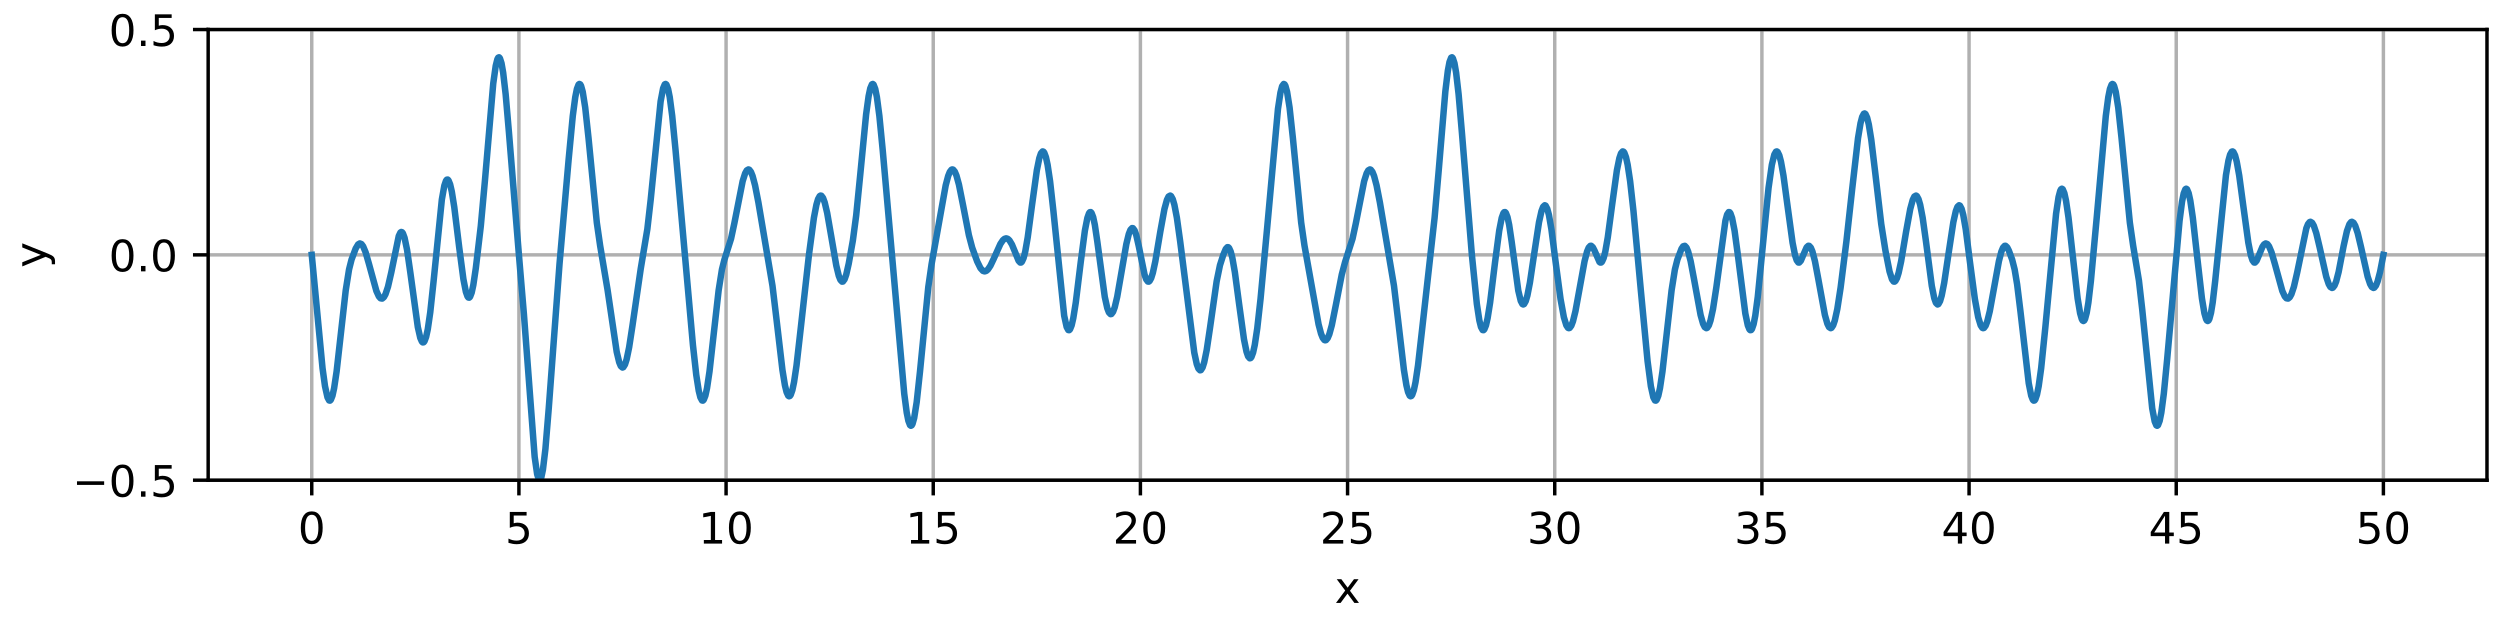
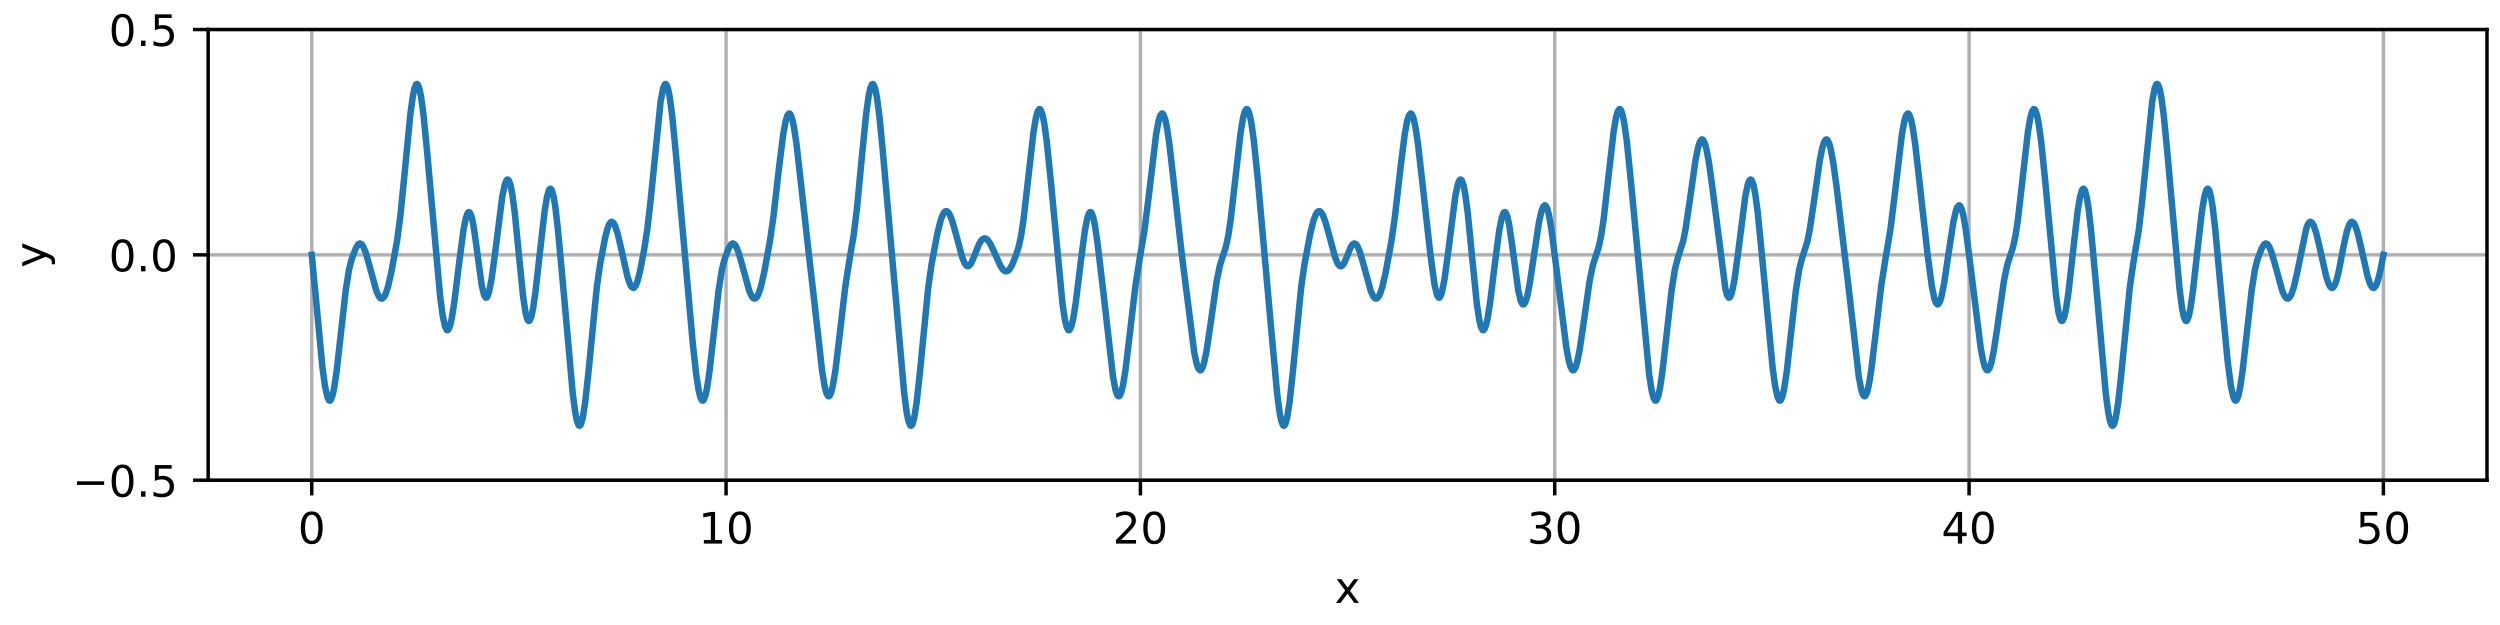
<svg xmlns="http://www.w3.org/2000/svg" xmlns:xlink="http://www.w3.org/1999/xlink" width="576pt" height="144pt" viewBox="0 0 576 144" version="1.1">
  <defs>
    <style type="text/css">*{stroke-linejoin: round; stroke-linecap: butt}</style>
  </defs>
  <g id="figure_1">
    <g id="patch_1">
      <path d="M 0 144  L 576 144  L 576 0  L 0 0  z " style="fill: #ffffff" />
    </g>
    <g id="axes_1">
      <g id="patch_2">
        <path d="M 47.961 110.644  L 573 110.644  L 573 6.799  L 47.961 6.799  z " style="fill: #ffffff" />
      </g>
      <g id="matplotlib.axis_1">
        <g id="xtick_1">
          <g id="line2d_1">
-             <path d="M 71.827 110.644  L 71.827 6.799  " clip-path="url(#pba5254c5be)" style="fill: none; stroke: #b0b0b0; stroke-width: 0.8; stroke-linecap: square" />
+             <path d="M 71.827 110.644  L 71.827 6.799  " clip-path="url(#pa089610189)" style="fill: none; stroke: #b0b0b0; stroke-width: 0.8; stroke-linecap: square" />
          </g>
          <g id="line2d_2">
            <defs>
-               <path id="m7167c551a2" d="M 0 0  L 0 3.5  " style="stroke: #000000; stroke-width: 0.8" />
-             </defs>
-             <g>
-               <use xlink:href="#m7167c551a2" x="71.827" y="110.644" style="stroke: #000000; stroke-width: 0.8" />
+               <path id="m572d4ebe38" d="M 0 0  L 0 3.5  " style="stroke: #000000; stroke-width: 0.8" />
+             </defs>
+             <g>
+               <use xlink:href="#m572d4ebe38" x="71.827" y="110.644" style="stroke: #000000; stroke-width: 0.8" />
            </g>
          </g>
          <g id="text_1">
            <g transform="translate(68.64532 125.2419) scale(0.1 -0.1)">
              <defs>
                <path id="DejaVuSans-30" d="M 2034 4250  Q 1547 4250 1301 3770  Q 1056 3291 1056 2328  Q 1056 1369 1301 889  Q 1547 409 2034 409  Q 2525 409 2770 889  Q 3016 1369 3016 2328  Q 3016 3291 2770 3770  Q 2525 4250 2034 4250  z M 2034 4750  Q 2819 4750 3233 4129  Q 3647 3509 3647 2328  Q 3647 1150 3233 529  Q 2819 -91 2034 -91  Q 1250 -91 836 529  Q 422 1150 422 2328  Q 422 3509 836 4129  Q 1250 4750 2034 4750  z " transform="scale(0.015625)" />
              </defs>
              <use xlink:href="#DejaVuSans-30" />
            </g>
          </g>
        </g>
        <g id="xtick_2">
          <g id="line2d_3">
-             <path d="M 119.557 110.644  L 119.557 6.799  " clip-path="url(#pba5254c5be)" style="fill: none; stroke: #b0b0b0; stroke-width: 0.8; stroke-linecap: square" />
+             <path d="M 167.288 110.644  L 167.288 6.799  " clip-path="url(#pa089610189)" style="fill: none; stroke: #b0b0b0; stroke-width: 0.8; stroke-linecap: square" />
          </g>
          <g id="line2d_4">
            <g>
-               <use xlink:href="#m7167c551a2" x="119.557" y="110.644" style="stroke: #000000; stroke-width: 0.8" />
+               <use xlink:href="#m572d4ebe38" x="167.288" y="110.644" style="stroke: #000000; stroke-width: 0.8" />
            </g>
          </g>
          <g id="text_2">
-             <g transform="translate(116.3761 125.2419) scale(0.1 -0.1)">
-               <defs>
-                 <path id="DejaVuSans-35" d="M 691 4666  L 3169 4666  L 3169 4134  L 1269 4134  L 1269 2991  Q 1406 3038 1543 3061  Q 1681 3084 1819 3084  Q 2600 3084 3056 2656  Q 3513 2228 3513 1497  Q 3513 744 3044 326  Q 2575 -91 1722 -91  Q 1428 -91 1123 -41  Q 819 9 494 109  L 494 744  Q 775 591 1075 516  Q 1375 441 1709 441  Q 2250 441 2565 725  Q 2881 1009 2881 1497  Q 2881 1984 2565 2268  Q 2250 2553 1709 2553  Q 1456 2553 1204 2497  Q 953 2441 691 2322  L 691 4666  z " transform="scale(0.015625)" />
-               </defs>
-               <use xlink:href="#DejaVuSans-35" />
+             <g transform="translate(160.9256 125.2419) scale(0.1 -0.1)">
+               <defs>
+                 <path id="DejaVuSans-31" d="M 794 531  L 1825 531  L 1825 4091  L 703 3866  L 703 4441  L 1819 4666  L 2450 4666  L 2450 531  L 3481 531  L 3481 0  L 794 0  L 794 531  z " transform="scale(0.015625)" />
+               </defs>
+               <use xlink:href="#DejaVuSans-31" />
+               <use xlink:href="#DejaVuSans-30" x="63.623" />
            </g>
          </g>
        </g>
        <g id="xtick_3">
          <g id="line2d_5">
-             <path d="M 167.288 110.644  L 167.288 6.799  " clip-path="url(#pba5254c5be)" style="fill: none; stroke: #b0b0b0; stroke-width: 0.8; stroke-linecap: square" />
+             <path d="M 262.75 110.644  L 262.75 6.799  " clip-path="url(#pa089610189)" style="fill: none; stroke: #b0b0b0; stroke-width: 0.8; stroke-linecap: square" />
          </g>
          <g id="line2d_6">
            <g>
-               <use xlink:href="#m7167c551a2" x="167.288" y="110.644" style="stroke: #000000; stroke-width: 0.8" />
+               <use xlink:href="#m572d4ebe38" x="262.75" y="110.644" style="stroke: #000000; stroke-width: 0.8" />
            </g>
          </g>
          <g id="text_3">
-             <g transform="translate(160.9256 125.2419) scale(0.1 -0.1)">
-               <defs>
-                 <path id="DejaVuSans-31" d="M 794 531  L 1825 531  L 1825 4091  L 703 3866  L 703 4441  L 1819 4666  L 2450 4666  L 2450 531  L 3481 531  L 3481 0  L 794 0  L 794 531  z " transform="scale(0.015625)" />
-               </defs>
-               <use xlink:href="#DejaVuSans-31" />
+             <g transform="translate(256.3872 125.2419) scale(0.1 -0.1)">
+               <defs>
+                 <path id="DejaVuSans-32" d="M 1228 531  L 3431 531  L 3431 0  L 469 0  L 469 531  Q 828 903 1448 1529  Q 2069 2156 2228 2338  Q 2531 2678 2651 2914  Q 2772 3150 2772 3378  Q 2772 3750 2511 3984  Q 2250 4219 1831 4219  Q 1534 4219 1204 4116  Q 875 4013 500 3803  L 500 4441  Q 881 4594 1212 4672  Q 1544 4750 1819 4750  Q 2544 4750 2975 4387  Q 3406 4025 3406 3419  Q 3406 3131 3298 2873  Q 3191 2616 2906 2266  Q 2828 2175 2409 1742  Q 1991 1309 1228 531  z " transform="scale(0.015625)" />
+               </defs>
+               <use xlink:href="#DejaVuSans-32" />
              <use xlink:href="#DejaVuSans-30" x="63.623" />
            </g>
          </g>
        </g>
        <g id="xtick_4">
          <g id="line2d_7">
-             <path d="M 215.019 110.644  L 215.019 6.799  " clip-path="url(#pba5254c5be)" style="fill: none; stroke: #b0b0b0; stroke-width: 0.8; stroke-linecap: square" />
+             <path d="M 358.211 110.644  L 358.211 6.799  " clip-path="url(#pa089610189)" style="fill: none; stroke: #b0b0b0; stroke-width: 0.8; stroke-linecap: square" />
          </g>
          <g id="line2d_8">
            <g>
-               <use xlink:href="#m7167c551a2" x="215.019" y="110.644" style="stroke: #000000; stroke-width: 0.8" />
+               <use xlink:href="#m572d4ebe38" x="358.211" y="110.644" style="stroke: #000000; stroke-width: 0.8" />
            </g>
          </g>
          <g id="text_4">
-             <g transform="translate(208.6564 125.2419) scale(0.1 -0.1)">
-               <use xlink:href="#DejaVuSans-31" />
-               <use xlink:href="#DejaVuSans-35" x="63.623" />
+             <g transform="translate(351.8487 125.2419) scale(0.1 -0.1)">
+               <defs>
+                 <path id="DejaVuSans-33" d="M 2597 2516  Q 3050 2419 3304 2112  Q 3559 1806 3559 1356  Q 3559 666 3084 287  Q 2609 -91 1734 -91  Q 1441 -91 1130 -33  Q 819 25 488 141  L 488 750  Q 750 597 1062 519  Q 1375 441 1716 441  Q 2309 441 2620 675  Q 2931 909 2931 1356  Q 2931 1769 2642 2001  Q 2353 2234 1838 2234  L 1294 2234  L 1294 2753  L 1863 2753  Q 2328 2753 2575 2939  Q 2822 3125 2822 3475  Q 2822 3834 2567 4026  Q 2313 4219 1838 4219  Q 1578 4219 1281 4162  Q 984 4106 628 3988  L 628 4550  Q 988 4650 1302 4700  Q 1616 4750 1894 4750  Q 2613 4750 3031 4423  Q 3450 4097 3450 3541  Q 3450 3153 3228 2886  Q 3006 2619 2597 2516  z " transform="scale(0.015625)" />
+               </defs>
+               <use xlink:href="#DejaVuSans-33" />
+               <use xlink:href="#DejaVuSans-30" x="63.623" />
            </g>
          </g>
        </g>
        <g id="xtick_5">
          <g id="line2d_9">
-             <path d="M 262.75 110.644  L 262.75 6.799  " clip-path="url(#pba5254c5be)" style="fill: none; stroke: #b0b0b0; stroke-width: 0.8; stroke-linecap: square" />
+             <path d="M 453.673 110.644  L 453.673 6.799  " clip-path="url(#pa089610189)" style="fill: none; stroke: #b0b0b0; stroke-width: 0.8; stroke-linecap: square" />
          </g>
          <g id="line2d_10">
            <g>
-               <use xlink:href="#m7167c551a2" x="262.75" y="110.644" style="stroke: #000000; stroke-width: 0.8" />
+               <use xlink:href="#m572d4ebe38" x="453.673" y="110.644" style="stroke: #000000; stroke-width: 0.8" />
            </g>
          </g>
          <g id="text_5">
-             <g transform="translate(256.3872 125.2419) scale(0.1 -0.1)">
-               <defs>
-                 <path id="DejaVuSans-32" d="M 1228 531  L 3431 531  L 3431 0  L 469 0  L 469 531  Q 828 903 1448 1529  Q 2069 2156 2228 2338  Q 2531 2678 2651 2914  Q 2772 3150 2772 3378  Q 2772 3750 2511 3984  Q 2250 4219 1831 4219  Q 1534 4219 1204 4116  Q 875 4013 500 3803  L 500 4441  Q 881 4594 1212 4672  Q 1544 4750 1819 4750  Q 2544 4750 2975 4387  Q 3406 4025 3406 3419  Q 3406 3131 3298 2873  Q 3191 2616 2906 2266  Q 2828 2175 2409 1742  Q 1991 1309 1228 531  z " transform="scale(0.015625)" />
-               </defs>
-               <use xlink:href="#DejaVuSans-32" />
+             <g transform="translate(447.3103 125.2419) scale(0.1 -0.1)">
+               <defs>
+                 <path id="DejaVuSans-34" d="M 2419 4116  L 825 1625  L 2419 1625  L 2419 4116  z M 2253 4666  L 3047 4666  L 3047 1625  L 3713 1625  L 3713 1100  L 3047 1100  L 3047 0  L 2419 0  L 2419 1100  L 313 1100  L 313 1709  L 2253 4666  z " transform="scale(0.015625)" />
+               </defs>
+               <use xlink:href="#DejaVuSans-34" />
              <use xlink:href="#DejaVuSans-30" x="63.623" />
            </g>
          </g>
        </g>
        <g id="xtick_6">
          <g id="line2d_11">
-             <path d="M 310.48 110.644  L 310.48 6.799  " clip-path="url(#pba5254c5be)" style="fill: none; stroke: #b0b0b0; stroke-width: 0.8; stroke-linecap: square" />
+             <path d="M 549.134 110.644  L 549.134 6.799  " clip-path="url(#pa089610189)" style="fill: none; stroke: #b0b0b0; stroke-width: 0.8; stroke-linecap: square" />
          </g>
          <g id="line2d_12">
            <g>
-               <use xlink:href="#m7167c551a2" x="310.48" y="110.644" style="stroke: #000000; stroke-width: 0.8" />
+               <use xlink:href="#m572d4ebe38" x="549.134" y="110.644" style="stroke: #000000; stroke-width: 0.8" />
            </g>
          </g>
          <g id="text_6">
-             <g transform="translate(304.118 125.2419) scale(0.1 -0.1)">
-               <use xlink:href="#DejaVuSans-32" />
-               <use xlink:href="#DejaVuSans-35" x="63.623" />
-             </g>
-           </g>
-         </g>
-         <g id="xtick_7">
-           <g id="line2d_13">
-             <path d="M 358.211 110.644  L 358.211 6.799  " clip-path="url(#pba5254c5be)" style="fill: none; stroke: #b0b0b0; stroke-width: 0.8; stroke-linecap: square" />
-           </g>
-           <g id="line2d_14">
-             <g>
-               <use xlink:href="#m7167c551a2" x="358.211" y="110.644" style="stroke: #000000; stroke-width: 0.8" />
-             </g>
-           </g>
-           <g id="text_7">
-             <g transform="translate(351.8487 125.2419) scale(0.1 -0.1)">
-               <defs>
-                 <path id="DejaVuSans-33" d="M 2597 2516  Q 3050 2419 3304 2112  Q 3559 1806 3559 1356  Q 3559 666 3084 287  Q 2609 -91 1734 -91  Q 1441 -91 1130 -33  Q 819 25 488 141  L 488 750  Q 750 597 1062 519  Q 1375 441 1716 441  Q 2309 441 2620 675  Q 2931 909 2931 1356  Q 2931 1769 2642 2001  Q 2353 2234 1838 2234  L 1294 2234  L 1294 2753  L 1863 2753  Q 2328 2753 2575 2939  Q 2822 3125 2822 3475  Q 2822 3834 2567 4026  Q 2313 4219 1838 4219  Q 1578 4219 1281 4162  Q 984 4106 628 3988  L 628 4550  Q 988 4650 1302 4700  Q 1616 4750 1894 4750  Q 2613 4750 3031 4423  Q 3450 4097 3450 3541  Q 3450 3153 3228 2886  Q 3006 2619 2597 2516  z " transform="scale(0.015625)" />
-               </defs>
-               <use xlink:href="#DejaVuSans-33" />
-               <use xlink:href="#DejaVuSans-30" x="63.623" />
-             </g>
-           </g>
-         </g>
-         <g id="xtick_8">
-           <g id="line2d_15">
-             <path d="M 405.942 110.644  L 405.942 6.799  " clip-path="url(#pba5254c5be)" style="fill: none; stroke: #b0b0b0; stroke-width: 0.8; stroke-linecap: square" />
-           </g>
-           <g id="line2d_16">
-             <g>
-               <use xlink:href="#m7167c551a2" x="405.942" y="110.644" style="stroke: #000000; stroke-width: 0.8" />
-             </g>
-           </g>
-           <g id="text_8">
-             <g transform="translate(399.5795 125.2419) scale(0.1 -0.1)">
-               <use xlink:href="#DejaVuSans-33" />
-               <use xlink:href="#DejaVuSans-35" x="63.623" />
-             </g>
-           </g>
-         </g>
-         <g id="xtick_9">
-           <g id="line2d_17">
-             <path d="M 453.673 110.644  L 453.673 6.799  " clip-path="url(#pba5254c5be)" style="fill: none; stroke: #b0b0b0; stroke-width: 0.8; stroke-linecap: square" />
-           </g>
-           <g id="line2d_18">
-             <g>
-               <use xlink:href="#m7167c551a2" x="453.673" y="110.644" style="stroke: #000000; stroke-width: 0.8" />
-             </g>
-           </g>
-           <g id="text_9">
-             <g transform="translate(447.3103 125.2419) scale(0.1 -0.1)">
-               <defs>
-                 <path id="DejaVuSans-34" d="M 2419 4116  L 825 1625  L 2419 1625  L 2419 4116  z M 2253 4666  L 3047 4666  L 3047 1625  L 3713 1625  L 3713 1100  L 3047 1100  L 3047 0  L 2419 0  L 2419 1100  L 313 1100  L 313 1709  L 2253 4666  z " transform="scale(0.015625)" />
-               </defs>
-               <use xlink:href="#DejaVuSans-34" />
-               <use xlink:href="#DejaVuSans-30" x="63.623" />
-             </g>
-           </g>
-         </g>
-         <g id="xtick_10">
-           <g id="line2d_19">
-             <path d="M 501.404 110.644  L 501.404 6.799  " clip-path="url(#pba5254c5be)" style="fill: none; stroke: #b0b0b0; stroke-width: 0.8; stroke-linecap: square" />
-           </g>
-           <g id="line2d_20">
-             <g>
-               <use xlink:href="#m7167c551a2" x="501.404" y="110.644" style="stroke: #000000; stroke-width: 0.8" />
-             </g>
-           </g>
-           <g id="text_10">
-             <g transform="translate(495.0411 125.2419) scale(0.1 -0.1)">
-               <use xlink:href="#DejaVuSans-34" />
-               <use xlink:href="#DejaVuSans-35" x="63.623" />
-             </g>
-           </g>
-         </g>
-         <g id="xtick_11">
-           <g id="line2d_21">
-             <path d="M 549.134 110.644  L 549.134 6.799  " clip-path="url(#pba5254c5be)" style="fill: none; stroke: #b0b0b0; stroke-width: 0.8; stroke-linecap: square" />
-           </g>
-           <g id="line2d_22">
-             <g>
-               <use xlink:href="#m7167c551a2" x="549.134" y="110.644" style="stroke: #000000; stroke-width: 0.8" />
-             </g>
-           </g>
-           <g id="text_11">
            <g transform="translate(542.7719 125.2419) scale(0.1 -0.1)">
+               <defs>
+                 <path id="DejaVuSans-35" d="M 691 4666  L 3169 4666  L 3169 4134  L 1269 4134  L 1269 2991  Q 1406 3038 1543 3061  Q 1681 3084 1819 3084  Q 2600 3084 3056 2656  Q 3513 2228 3513 1497  Q 3513 744 3044 326  Q 2575 -91 1722 -91  Q 1428 -91 1123 -41  Q 819 9 494 109  L 494 744  Q 775 591 1075 516  Q 1375 441 1709 441  Q 2250 441 2565 725  Q 2881 1009 2881 1497  Q 2881 1984 2565 2268  Q 2250 2553 1709 2553  Q 1456 2553 1204 2497  Q 953 2441 691 2322  L 691 4666  z " transform="scale(0.015625)" />
+               </defs>
              <use xlink:href="#DejaVuSans-35" />
              <use xlink:href="#DejaVuSans-30" x="63.623" />
            </g>
          </g>
        </g>
-         <g id="text_12">
+         <g id="text_7">
          <g transform="translate(307.5211 138.9201) scale(0.1 -0.1)">
            <defs>
              <path id="DejaVuSans-78" d="M 3513 3500  L 2247 1797  L 3578 0  L 2900 0  L 1881 1375  L 863 0  L 184 0  L 1544 1831  L 300 3500  L 978 3500  L 1906 2253  L 2834 3500  L 3513 3500  z " transform="scale(0.015625)" />
            </defs>
            <use xlink:href="#DejaVuSans-78" />
          </g>
        </g>
      </g>
      <g id="matplotlib.axis_2">
        <g id="ytick_1">
-           <g id="line2d_23">
-             <path d="M 47.961 110.644  L 573 110.644  " clip-path="url(#pba5254c5be)" style="fill: none; stroke: #b0b0b0; stroke-width: 0.8; stroke-linecap: square" />
-           </g>
-           <g id="line2d_24">
-             <defs>
-               <path id="m0d4762c816" d="M 0 0  L -3.5 0  " style="stroke: #000000; stroke-width: 0.8" />
-             </defs>
-             <g>
-               <use xlink:href="#m0d4762c816" x="47.961" y="110.644" style="stroke: #000000; stroke-width: 0.8" />
-             </g>
-           </g>
-           <g id="text_13">
+           <g id="line2d_13">
+             <path d="M 47.961 110.644  L 573 110.644  " clip-path="url(#pa089610189)" style="fill: none; stroke: #b0b0b0; stroke-width: 0.8; stroke-linecap: square" />
+           </g>
+           <g id="line2d_14">
+             <defs>
+               <path id="m8d58722f7f" d="M 0 0  L -3.5 0  " style="stroke: #000000; stroke-width: 0.8" />
+             </defs>
+             <g>
+               <use xlink:href="#m8d58722f7f" x="47.961" y="110.644" style="stroke: #000000; stroke-width: 0.8" />
+             </g>
+           </g>
+           <g id="text_8">
            <g transform="translate(16.67836 114.4427) scale(0.1 -0.1)">
              <defs>
                <path id="DejaVuSans-2212" d="M 678 2272  L 4684 2272  L 4684 1741  L 678 1741  L 678 2272  z " transform="scale(0.015625)" />
                <path id="DejaVuSans-2e" d="M 684 794  L 1344 794  L 1344 0  L 684 0  L 684 794  z " transform="scale(0.015625)" />
              </defs>
              <use xlink:href="#DejaVuSans-2212" />
              <use xlink:href="#DejaVuSans-30" x="83.789" />
              <use xlink:href="#DejaVuSans-2e" x="147.412" />
              <use xlink:href="#DejaVuSans-35" x="179.199" />
            </g>
          </g>
        </g>
        <g id="ytick_2">
-           <g id="line2d_25">
-             <path d="M 47.961 58.721  L 573 58.721  " clip-path="url(#pba5254c5be)" style="fill: none; stroke: #b0b0b0; stroke-width: 0.8; stroke-linecap: square" />
-           </g>
-           <g id="line2d_26">
-             <g>
-               <use xlink:href="#m0d4762c816" x="47.961" y="58.721" style="stroke: #000000; stroke-width: 0.8" />
-             </g>
-           </g>
-           <g id="text_14">
+           <g id="line2d_15">
+             <path d="M 47.961 58.721  L 573 58.721  " clip-path="url(#pa089610189)" style="fill: none; stroke: #b0b0b0; stroke-width: 0.8; stroke-linecap: square" />
+           </g>
+           <g id="line2d_16">
+             <g>
+               <use xlink:href="#m8d58722f7f" x="47.961" y="58.721" style="stroke: #000000; stroke-width: 0.8" />
+             </g>
+           </g>
+           <g id="text_9">
            <g transform="translate(25.05805 62.5207) scale(0.1 -0.1)">
              <use xlink:href="#DejaVuSans-30" />
              <use xlink:href="#DejaVuSans-2e" x="63.623" />
              <use xlink:href="#DejaVuSans-30" x="95.41" />
            </g>
          </g>
        </g>
        <g id="ytick_3">
-           <g id="line2d_27">
-             <path d="M 47.961 6.799  L 573 6.799  " clip-path="url(#pba5254c5be)" style="fill: none; stroke: #b0b0b0; stroke-width: 0.8; stroke-linecap: square" />
-           </g>
-           <g id="line2d_28">
-             <g>
-               <use xlink:href="#m0d4762c816" x="47.961" y="6.799" style="stroke: #000000; stroke-width: 0.8" />
-             </g>
-           </g>
-           <g id="text_15">
+           <g id="line2d_17">
+             <path d="M 47.961 6.799  L 573 6.799  " clip-path="url(#pa089610189)" style="fill: none; stroke: #b0b0b0; stroke-width: 0.8; stroke-linecap: square" />
+           </g>
+           <g id="line2d_18">
+             <g>
+               <use xlink:href="#m8d58722f7f" x="47.961" y="6.799" style="stroke: #000000; stroke-width: 0.8" />
+             </g>
+           </g>
+           <g id="text_10">
            <g transform="translate(25.05805 10.59868) scale(0.1 -0.1)">
              <use xlink:href="#DejaVuSans-30" />
              <use xlink:href="#DejaVuSans-2e" x="63.623" />
              <use xlink:href="#DejaVuSans-35" x="95.41" />
            </g>
          </g>
        </g>
-         <g id="text_16">
+         <g id="text_11">
          <g transform="translate(10.59868 61.68086) rotate(-90) scale(0.1 -0.1)">
            <defs>
              <path id="DejaVuSans-79" d="M 2059 -325  Q 1816 -950 1584 -1140  Q 1353 -1331 966 -1331  L 506 -1331  L 506 -850  L 844 -850  Q 1081 -850 1212 -737  Q 1344 -625 1503 -206  L 1606 56  L 191 3500  L 800 3500  L 1894 763  L 2988 3500  L 3597 3500  L 2059 -325  z " transform="scale(0.015625)" />
            </defs>
            <use xlink:href="#DejaVuSans-79" />
          </g>
        </g>
      </g>
-       <g id="line2d_29">
-         <path d="M 71.827 58.721  L 74.309 84.83  L 74.881 88.984  L 75.454 91.558  L 75.836 92.268  L 76.027 92.307  L 76.218 92.136  L 76.6 91.173  L 76.981 89.434  L 77.554 85.588  L 78.509 77.094  L 79.654 66.912  L 80.418 62.095  L 80.991 59.819  L 81.945 57.263  L 82.518 56.305  L 82.9 56.085  L 83.282 56.236  L 83.664 56.752  L 84.237 58.131  L 85 60.779  L 86.719 67.041  L 87.291 68.295  L 87.673 68.727  L 88.055 68.794  L 88.437 68.481  L 88.819 67.787  L 89.391 66.073  L 90.155 62.748  L 91.873 54.374  L 92.255 53.577  L 92.446 53.448  L 92.637 53.506  L 92.828 53.75  L 93.21 54.782  L 93.783 57.54  L 94.546 62.837  L 96.265 75.36  L 96.837 77.869  L 97.219 78.732  L 97.41 78.893  L 97.601 78.867  L 97.792 78.65  L 98.174 77.64  L 98.556 75.882  L 99.129 71.957  L 99.892 64.844  L 101.801 45.977  L 102.374 42.764  L 102.756 41.643  L 102.947 41.399  L 103.138 41.366  L 103.329 41.54  L 103.711 42.478  L 104.093 44.137  L 104.665 47.732  L 105.811 57.077  L 106.765 64.312  L 107.338 67.235  L 107.72 68.311  L 107.911 68.551  L 108.102 68.584  L 108.293 68.406  L 108.675 67.42  L 109.057 65.643  L 109.629 61.775  L 110.775 52.087  L 111.73 41.593  L 113.639 19.264  L 114.212 15.172  L 114.593 13.653  L 114.784 13.29  L 114.975 13.199  L 115.166 13.382  L 115.548 14.558  L 115.93 16.758  L 116.503 21.732  L 117.266 30.603  L 119.557 58.721  L 120.703 72.313  L 123.185 105.248  L 123.758 109.255  L 124.14 110.488  L 124.33 110.644  L 124.521 110.488  L 124.712 110.023  L 125.094 108.193  L 125.667 103.401  L 126.431 94.087  L 128.913 60.806  L 131.013 36.75  L 131.967 26.722  L 132.54 22.38  L 132.922 20.48  L 133.304 19.486  L 133.495 19.345  L 133.686 19.443  L 133.877 19.78  L 134.258 21.146  L 134.831 24.767  L 135.595 31.818  L 137.504 51.272  L 138.268 56.586  L 139.986 66.813  L 142.086 81.061  L 142.659 83.457  L 143.041 84.372  L 143.423 84.682  L 143.614 84.605  L 143.996 83.988  L 144.377 82.787  L 144.95 80.028  L 145.714 75.071  L 147.623 61.927  L 149.15 52.774  L 149.914 46.062  L 152.205 23.369  L 152.778 20.35  L 153.16 19.443  L 153.351 19.345  L 153.542 19.486  L 153.924 20.48  L 154.305 22.38  L 154.878 26.722  L 155.642 34.562  L 159.651 79.49  L 160.415 86.368  L 160.988 90.033  L 161.37 91.558  L 161.751 92.268  L 161.942 92.307  L 162.133 92.136  L 162.515 91.173  L 162.897 89.434  L 163.47 85.588  L 164.424 77.094  L 165.57 66.912  L 166.334 62.095  L 166.906 59.819  L 168.434 54.997  L 169.197 51.424  L 171.107 41.744  L 171.679 39.934  L 172.061 39.251  L 172.443 39.033  L 172.634 39.104  L 173.016 39.601  L 173.398 40.551  L 173.97 42.722  L 174.734 46.642  L 177.98 65.844  L 178.934 73.816  L 180.271 85.23  L 180.844 88.766  L 181.226 90.335  L 181.607 91.173  L 181.798 91.302  L 181.989 91.235  L 182.18 90.972  L 182.562 89.875  L 182.944 88.062  L 183.517 84.203  L 184.471 75.802  L 186.38 58.721  L 187.526 50.164  L 188.099 47.176  L 188.481 45.877  L 188.862 45.181  L 189.053 45.062  L 189.244 45.094  L 189.626 45.597  L 190.008 46.642  L 190.581 49.067  L 191.535 54.56  L 192.681 61.193  L 193.254 63.54  L 193.636 64.501  L 194.017 64.896  L 194.208 64.868  L 194.59 64.357  L 194.972 63.269  L 195.545 60.752  L 196.499 55.42  L 197.263 49.648  L 198.218 40.063  L 199.554 26.332  L 200.127 22.156  L 200.509 20.35  L 200.891 19.443  L 201.082 19.345  L 201.272 19.486  L 201.654 20.48  L 202.036 22.38  L 202.609 26.722  L 203.373 34.562  L 208.337 90.721  L 208.909 95.063  L 209.291 96.963  L 209.673 97.957  L 209.864 98.098  L 210.055 98  L 210.246 97.663  L 210.628 96.297  L 211.2 92.676  L 211.964 85.625  L 213.873 66.171  L 214.637 60.857  L 217.883 42.722  L 218.456 40.551  L 218.837 39.601  L 219.219 39.104  L 219.41 39.033  L 219.601 39.082  L 219.983 39.536  L 220.365 40.439  L 220.938 42.527  L 221.892 47.307  L 223.229 54.185  L 223.992 57.071  L 225.138 60.228  L 225.902 61.785  L 226.474 62.41  L 226.856 62.531  L 227.238 62.417  L 227.62 62.083  L 228.193 61.227  L 228.956 59.622  L 230.484 56.216  L 231.056 55.36  L 231.438 55.026  L 231.82 54.912  L 232.202 55.033  L 232.584 55.392  L 233.157 56.348  L 233.92 58.204  L 234.684 60.084  L 235.066 60.495  L 235.257 60.484  L 235.448 60.311  L 235.83 59.468  L 236.211 57.979  L 236.784 54.698  L 237.739 47.538  L 238.884 39.251  L 239.457 36.434  L 239.839 35.314  L 240.221 34.886  L 240.412 34.944  L 240.603 35.186  L 240.984 36.22  L 241.366 37.963  L 241.939 41.777  L 242.703 48.626  L 245.185 72.731  L 245.758 75.345  L 246.139 76.044  L 246.33 76.077  L 246.521 75.903  L 246.903 74.965  L 247.285 73.306  L 247.858 69.711  L 249.003 60.366  L 249.958 53.131  L 250.531 50.208  L 250.912 49.132  L 251.103 48.892  L 251.294 48.859  L 251.485 49.037  L 251.867 50.022  L 252.249 51.8  L 252.822 55.668  L 254.54 68.403  L 255.113 70.99  L 255.495 71.991  L 255.876 72.381  L 256.067 72.349  L 256.449 71.846  L 256.831 70.801  L 257.404 68.376  L 258.358 62.883  L 259.504 56.25  L 260.077 53.903  L 260.459 52.942  L 260.84 52.547  L 261.031 52.575  L 261.413 53.086  L 261.795 54.174  L 262.368 56.691  L 263.704 63.269  L 264.086 64.357  L 264.468 64.868  L 264.659 64.896  L 264.85 64.772  L 265.232 64.088  L 265.614 62.867  L 266.186 60.218  L 267.332 53.384  L 268.286 48.159  L 268.859 46.056  L 269.241 45.274  L 269.623 45.062  L 269.814 45.181  L 270.196 45.877  L 270.578 47.176  L 271.15 50.164  L 271.914 55.638  L 275.16 81.24  L 275.732 83.893  L 276.114 84.93  L 276.496 85.323  L 276.687 85.273  L 277.069 84.682  L 277.451 83.472  L 278.024 80.643  L 278.787 75.537  L 280.315 64.821  L 281.078 61.113  L 281.842 58.721  L 282.415 57.359  L 282.797 56.948  L 282.988 56.959  L 283.178 57.132  L 283.56 57.975  L 283.942 59.464  L 284.515 62.745  L 285.47 69.905  L 286.615 78.192  L 287.188 81.009  L 287.57 82.129  L 287.952 82.557  L 288.142 82.499  L 288.333 82.257  L 288.715 81.223  L 289.097 79.48  L 289.67 75.666  L 290.434 68.817  L 291.961 52.407  L 294.443 25.096  L 295.016 21.321  L 295.398 19.866  L 295.779 19.345  L 295.97 19.443  L 296.161 19.78  L 296.543 21.146  L 297.116 24.767  L 297.88 31.818  L 299.789 51.272  L 300.552 56.586  L 303.798 74.721  L 304.371 76.892  L 304.753 77.842  L 305.135 78.339  L 305.326 78.41  L 305.516 78.361  L 305.898 77.907  L 306.28 77.004  L 306.853 74.916  L 307.808 70.136  L 309.144 63.258  L 309.908 60.372  L 311.626 54.997  L 312.39 51.424  L 314.299 41.744  L 314.872 39.934  L 315.254 39.251  L 315.635 39.033  L 315.826 39.104  L 316.208 39.601  L 316.59 40.551  L 317.163 42.722  L 317.926 46.642  L 321.172 65.844  L 322.127 73.816  L 323.463 85.23  L 324.036 88.766  L 324.418 90.335  L 324.8 91.173  L 324.991 91.302  L 325.182 91.235  L 325.372 90.972  L 325.754 89.875  L 326.136 88.062  L 326.709 84.203  L 327.664 75.802  L 329.573 58.721  L 330.527 50.2  L 331.482 39.235  L 333.009 21.044  L 333.582 16.309  L 333.964 14.283  L 334.346 13.29  L 334.537 13.199  L 334.728 13.382  L 335.11 14.558  L 335.491 16.758  L 336.064 21.732  L 336.828 30.603  L 339.119 58.721  L 340.264 70.023  L 340.837 73.805  L 341.219 75.345  L 341.601 76.044  L 341.792 76.077  L 341.983 75.903  L 342.365 74.965  L 342.746 73.306  L 343.319 69.711  L 344.465 60.366  L 345.419 53.131  L 345.992 50.208  L 346.374 49.132  L 346.565 48.892  L 346.756 48.859  L 346.947 49.037  L 347.329 50.022  L 347.71 51.8  L 348.283 55.668  L 349.811 66.952  L 350.383 69.336  L 350.765 70.059  L 350.956 70.151  L 351.147 70.066  L 351.529 69.385  L 351.911 68.079  L 352.484 65.152  L 353.438 58.721  L 354.584 51.205  L 355.156 48.638  L 355.538 47.635  L 355.92 47.292  L 356.111 47.384  L 356.493 48.107  L 356.875 49.531  L 357.448 52.843  L 358.402 60.277  L 359.548 68.894  L 360.311 73.073  L 360.884 74.954  L 361.266 75.532  L 361.457 75.613  L 361.648 75.556  L 362.03 75.041  L 362.412 74.025  L 362.984 71.702  L 363.939 66.467  L 365.084 60.172  L 365.657 57.957  L 366.039 57.044  L 366.421 56.64  L 366.612 56.632  L 366.994 56.978  L 367.376 57.729  L 368.521 60.357  L 368.712 60.495  L 368.903 60.484  L 369.094 60.311  L 369.476 59.468  L 369.858 57.979  L 370.43 54.698  L 371.385 47.538  L 372.53 39.251  L 373.103 36.434  L 373.485 35.314  L 373.867 34.886  L 374.058 34.944  L 374.249 35.186  L 374.631 36.22  L 375.012 37.963  L 375.585 41.777  L 376.349 48.626  L 378.067 67.099  L 379.595 83.16  L 380.358 88.984  L 380.931 91.558  L 381.313 92.268  L 381.504 92.307  L 381.695 92.136  L 382.077 91.173  L 382.458 89.434  L 383.031 85.588  L 383.986 77.094  L 385.131 66.912  L 385.895 62.095  L 386.468 59.819  L 387.422 57.311  L 387.804 56.748  L 388.186 56.64  L 388.568 57.044  L 388.95 57.957  L 389.523 60.172  L 390.286 64.226  L 391.814 72.57  L 392.386 74.592  L 392.768 75.364  L 393.15 75.613  L 393.341 75.532  L 393.723 74.954  L 394.105 73.83  L 394.678 71.197  L 395.441 66.243  L 397.541 50.818  L 397.923 49.426  L 398.305 48.859  L 398.496 48.892  L 398.687 49.132  L 399.069 50.208  L 399.642 53.131  L 400.405 58.776  L 402.124 72.239  L 402.696 74.965  L 403.078 75.903  L 403.269 76.077  L 403.46 76.044  L 403.651 75.8  L 404.033 74.679  L 404.415 72.731  L 404.987 68.417  L 405.942 58.721  L 407.469 43.327  L 408.233 37.963  L 408.806 35.612  L 409.188 34.944  L 409.379 34.886  L 409.57 35.011  L 409.951 35.791  L 410.333 37.233  L 410.906 40.442  L 411.861 47.538  L 413.006 55.913  L 413.579 58.801  L 413.961 59.973  L 414.343 60.484  L 414.534 60.495  L 414.915 60.084  L 415.488 58.721  L 416.252 56.978  L 416.634 56.632  L 416.825 56.64  L 417.206 57.044  L 417.588 57.957  L 418.161 60.172  L 418.925 64.226  L 420.452 72.57  L 421.025 74.592  L 421.407 75.364  L 421.789 75.613  L 421.98 75.532  L 422.361 74.954  L 422.743 73.83  L 423.316 71.197  L 424.08 66.243  L 425.416 55.578  L 426.753 43.454  L 428.089 31.82  L 428.662 28.39  L 429.044 26.926  L 429.426 26.208  L 429.616 26.141  L 429.807 26.27  L 430.189 27.108  L 430.571 28.677  L 431.144 32.213  L 432.098 40.175  L 433.435 51.599  L 434.39 57.677  L 435.344 62.532  L 435.917 64.357  L 436.299 64.868  L 436.49 64.896  L 436.681 64.772  L 437.062 64.088  L 437.444 62.867  L 438.017 60.218  L 439.163 53.384  L 440.117 48.159  L 440.69 46.056  L 441.072 45.274  L 441.454 45.062  L 441.645 45.181  L 442.026 45.877  L 442.408 47.176  L 442.981 50.164  L 443.745 55.638  L 445.081 65.843  L 445.654 68.709  L 446.036 69.787  L 446.418 70.151  L 446.609 70.066  L 446.99 69.385  L 447.372 68.079  L 447.945 65.152  L 448.9 58.721  L 450.045 51.205  L 450.618 48.638  L 451 47.635  L 451.382 47.292  L 451.573 47.384  L 451.955 48.107  L 452.336 49.531  L 452.909 52.843  L 453.864 60.277  L 455.009 68.894  L 455.773 73.073  L 456.346 74.954  L 456.728 75.532  L 456.919 75.613  L 457.109 75.556  L 457.491 75.041  L 457.873 74.025  L 458.446 71.702  L 459.401 66.467  L 460.546 60.172  L 461.119 57.957  L 461.501 57.044  L 461.883 56.64  L 462.073 56.632  L 462.455 56.978  L 462.837 57.729  L 463.601 59.819  L 464.174 62.095  L 464.746 65.514  L 465.51 71.731  L 467.419 88.302  L 467.992 91.173  L 468.374 92.136  L 468.565 92.307  L 468.756 92.268  L 468.947 92.018  L 469.329 90.895  L 469.71 88.984  L 470.283 84.83  L 471.238 75.501  L 473.72 49.226  L 474.293 45.404  L 474.674 43.967  L 474.865 43.605  L 475.056 43.482  L 475.247 43.596  L 475.629 44.503  L 476.011 46.245  L 476.584 50.148  L 477.538 58.721  L 478.684 68.743  L 479.257 72.167  L 479.638 73.504  L 479.829 73.847  L 480.02 73.96  L 480.211 73.838  L 480.402 73.476  L 480.784 72.039  L 481.166 69.696  L 481.739 64.748  L 483.075 50.235  L 485.175 26.722  L 485.748 22.38  L 486.13 20.48  L 486.512 19.486  L 486.703 19.345  L 486.893 19.443  L 487.084 19.78  L 487.466 21.146  L 488.039 24.767  L 488.803 31.818  L 490.712 51.272  L 491.476 56.586  L 492.812 64.669  L 493.576 71.381  L 495.867 94.074  L 496.44 97.093  L 496.821 98  L 497.012 98.098  L 497.203 97.957  L 497.585 96.963  L 497.967 95.063  L 498.54 90.721  L 499.303 82.881  L 502.167 50.884  L 502.74 46.468  L 503.122 44.568  L 503.504 43.605  L 503.695 43.482  L 503.886 43.596  L 504.267 44.503  L 504.649 46.245  L 505.222 50.148  L 506.177 58.721  L 507.322 68.743  L 507.895 72.167  L 508.277 73.504  L 508.468 73.847  L 508.659 73.96  L 508.85 73.838  L 509.041 73.476  L 509.422 72.039  L 509.804 69.696  L 510.377 64.748  L 512.859 40.359  L 513.432 37.006  L 513.814 35.612  L 514.195 34.944  L 514.386 34.886  L 514.577 35.011  L 514.959 35.791  L 515.341 37.233  L 515.914 40.442  L 516.868 47.538  L 518.014 55.913  L 518.587 58.801  L 518.969 59.973  L 519.35 60.484  L 519.541 60.495  L 519.923 60.084  L 520.496 58.721  L 521.26 56.87  L 521.641 56.305  L 522.023 56.085  L 522.405 56.236  L 522.787 56.752  L 523.36 58.131  L 524.123 60.779  L 525.842 67.041  L 526.415 68.295  L 526.796 68.727  L 527.178 68.794  L 527.56 68.481  L 527.942 67.787  L 528.515 66.073  L 529.278 62.748  L 531.379 52.595  L 531.76 51.645  L 532.142 51.163  L 532.333 51.102  L 532.715 51.33  L 533.097 51.999  L 533.67 53.711  L 534.433 56.921  L 535.961 63.732  L 536.533 65.444  L 536.915 66.113  L 537.297 66.341  L 537.488 66.28  L 537.87 65.798  L 538.252 64.848  L 538.825 62.64  L 539.97 56.676  L 540.734 53.234  L 541.307 51.645  L 541.688 51.163  L 541.879 51.102  L 542.261 51.33  L 542.643 51.999  L 543.216 53.711  L 543.979 56.921  L 545.507 63.732  L 546.08 65.444  L 546.461 66.113  L 546.843 66.341  L 547.034 66.28  L 547.416 65.798  L 547.798 64.848  L 548.371 62.64  L 549.134 58.721  L 549.134 58.721  " clip-path="url(#pba5254c5be)" style="fill: none; stroke: #1f77b4; stroke-width: 1.5; stroke-linecap: square" />
+       <g id="line2d_19">
+         <path d="M 71.827 58.721  L 74.309 84.83  L 74.881 88.984  L 75.454 91.558  L 75.836 92.268  L 76.027 92.307  L 76.218 92.136  L 76.6 91.173  L 76.981 89.434  L 77.554 85.588  L 78.509 77.094  L 79.654 66.912  L 80.418 62.095  L 80.991 59.819  L 81.945 57.263  L 82.518 56.305  L 82.9 56.085  L 83.282 56.236  L 83.664 56.752  L 84.237 58.131  L 85 60.779  L 86.719 67.041  L 87.291 68.295  L 87.673 68.727  L 88.055 68.794  L 88.437 68.481  L 88.819 67.787  L 89.391 66.073  L 90.155 62.748  L 91.492 55.42  L 92.255 49.648  L 93.21 40.063  L 94.546 26.332  L 95.119 22.156  L 95.501 20.35  L 95.883 19.443  L 96.074 19.345  L 96.265 19.486  L 96.647 20.48  L 97.028 22.38  L 97.601 26.722  L 98.365 34.562  L 101.42 68.417  L 101.992 72.731  L 102.565 75.345  L 102.947 76.044  L 103.138 76.077  L 103.329 75.903  L 103.711 74.965  L 104.093 73.306  L 104.665 69.711  L 105.811 60.366  L 106.765 53.131  L 107.338 50.208  L 107.72 49.132  L 107.911 48.892  L 108.102 48.859  L 108.293 49.037  L 108.675 50.022  L 109.057 51.8  L 109.629 55.668  L 110.966 65.643  L 111.539 68.017  L 111.92 68.584  L 112.111 68.551  L 112.302 68.311  L 112.684 67.235  L 113.257 64.312  L 114.021 58.667  L 115.739 45.203  L 116.312 42.478  L 116.694 41.54  L 116.884 41.366  L 117.075 41.399  L 117.266 41.643  L 117.648 42.764  L 118.03 44.712  L 118.603 49.026  L 119.557 58.721  L 120.512 68.217  L 121.085 72.039  L 121.467 73.476  L 121.658 73.838  L 121.848 73.96  L 122.039 73.847  L 122.421 72.94  L 122.803 71.198  L 123.376 67.295  L 124.33 58.721  L 125.476 48.7  L 126.049 45.276  L 126.431 43.939  L 126.622 43.596  L 126.812 43.482  L 127.003 43.605  L 127.194 43.967  L 127.576 45.404  L 127.958 47.747  L 128.531 52.695  L 129.867 67.208  L 131.967 90.721  L 132.54 95.063  L 132.922 96.963  L 133.304 97.957  L 133.495 98.098  L 133.686 98  L 133.877 97.663  L 134.258 96.297  L 134.831 92.676  L 135.595 85.625  L 137.504 66.171  L 138.268 60.857  L 139.413 54.803  L 139.986 52.595  L 140.368 51.645  L 140.75 51.163  L 140.941 51.102  L 141.323 51.33  L 141.704 51.999  L 142.277 53.711  L 143.041 56.921  L 144.568 63.732  L 145.141 65.444  L 145.523 66.113  L 145.905 66.341  L 146.096 66.28  L 146.478 65.798  L 146.859 64.848  L 147.432 62.64  L 148.387 57.675  L 149.15 52.774  L 149.914 46.062  L 152.205 23.369  L 152.778 20.35  L 153.16 19.443  L 153.351 19.345  L 153.542 19.486  L 153.924 20.48  L 154.305 22.38  L 154.878 26.722  L 155.642 34.562  L 159.651 79.49  L 160.415 86.368  L 160.988 90.033  L 161.37 91.558  L 161.751 92.268  L 161.942 92.307  L 162.133 92.136  L 162.515 91.173  L 162.897 89.434  L 163.47 85.588  L 164.424 77.094  L 165.57 66.912  L 166.334 62.095  L 166.906 59.819  L 167.861 57.263  L 168.434 56.305  L 168.816 56.085  L 169.197 56.236  L 169.579 56.752  L 170.152 58.131  L 170.916 60.779  L 172.634 67.041  L 173.207 68.295  L 173.589 68.727  L 173.97 68.794  L 174.352 68.481  L 174.734 67.787  L 175.307 66.073  L 176.071 62.748  L 177.407 55.468  L 178.171 50.139  L 179.507 38.466  L 180.462 30.895  L 181.035 27.806  L 181.416 26.594  L 181.798 26.141  L 181.989 26.208  L 182.18 26.471  L 182.562 27.568  L 182.944 29.381  L 183.517 33.24  L 184.471 41.641  L 186.38 58.721  L 187.717 70.368  L 189.435 85.623  L 190.008 89.053  L 190.39 90.517  L 190.772 91.235  L 190.963 91.302  L 191.154 91.173  L 191.535 90.335  L 191.917 88.766  L 192.49 85.23  L 193.445 77.268  L 194.781 65.844  L 195.736 59.766  L 196.69 54.154  L 197.454 47.908  L 198.6 35.893  L 199.554 26.332  L 200.127 22.156  L 200.509 20.35  L 200.891 19.443  L 201.082 19.345  L 201.272 19.486  L 201.654 20.48  L 202.036 22.38  L 202.609 26.722  L 203.373 34.562  L 208.337 90.721  L 208.909 95.063  L 209.291 96.963  L 209.673 97.957  L 209.864 98.098  L 210.055 98  L 210.246 97.663  L 210.628 96.297  L 211.2 92.676  L 211.964 85.625  L 213.873 66.171  L 214.637 60.857  L 215.974 53.774  L 216.737 50.714  L 217.31 49.262  L 217.692 48.757  L 218.074 48.635  L 218.456 48.888  L 218.837 49.49  L 219.41 50.958  L 220.174 53.659  L 221.701 59.312  L 222.274 60.691  L 222.656 61.207  L 223.038 61.358  L 223.42 61.138  L 223.801 60.573  L 224.374 59.237  L 225.52 56.348  L 226.092 55.392  L 226.474 55.033  L 226.856 54.912  L 227.238 55.026  L 227.62 55.36  L 228.193 56.216  L 228.956 57.821  L 230.484 61.227  L 231.056 62.083  L 231.438 62.417  L 231.82 62.531  L 232.202 62.41  L 232.584 62.051  L 233.157 61.095  L 233.92 59.239  L 234.684 56.975  L 235.257 54.342  L 235.83 50.531  L 236.784 42.161  L 238.121 30.428  L 238.693 27.047  L 239.075 25.688  L 239.457 25.135  L 239.648 25.175  L 239.839 25.425  L 240.221 26.548  L 240.603 28.459  L 241.175 32.613  L 242.13 41.942  L 244.803 70.023  L 245.376 73.805  L 245.758 75.345  L 246.139 76.044  L 246.33 76.077  L 246.521 75.903  L 246.903 74.965  L 247.285 73.306  L 247.858 69.711  L 249.003 60.366  L 249.958 53.131  L 250.531 50.208  L 250.912 49.132  L 251.103 48.892  L 251.294 48.859  L 251.485 49.037  L 251.867 50.022  L 252.249 51.8  L 252.822 55.668  L 254.158 66.843  L 256.449 86.914  L 257.022 89.875  L 257.404 90.972  L 257.595 91.235  L 257.786 91.302  L 257.977 91.173  L 258.358 90.335  L 258.74 88.766  L 259.313 85.23  L 260.268 77.268  L 261.604 65.844  L 262.559 59.766  L 263.704 52.974  L 264.659 45.33  L 266.377 30.895  L 266.95 27.806  L 267.332 26.594  L 267.714 26.141  L 267.905 26.208  L 268.096 26.471  L 268.477 27.568  L 268.859 29.381  L 269.432 33.24  L 270.387 41.641  L 272.296 58.721  L 275.16 81.24  L 275.732 83.893  L 276.114 84.93  L 276.496 85.323  L 276.687 85.273  L 277.069 84.682  L 277.451 83.472  L 278.024 80.643  L 278.787 75.537  L 280.315 64.821  L 281.078 61.113  L 281.842 58.721  L 282.415 56.975  L 282.988 54.342  L 283.56 50.531  L 284.515 42.161  L 285.851 30.428  L 286.424 27.047  L 286.806 25.688  L 287.188 25.135  L 287.379 25.175  L 287.57 25.425  L 287.952 26.548  L 288.333 28.459  L 288.906 32.613  L 289.861 41.942  L 292.916 76.194  L 294.252 90.721  L 294.825 95.063  L 295.207 96.963  L 295.588 97.957  L 295.779 98.098  L 295.97 98  L 296.161 97.663  L 296.543 96.297  L 297.116 92.676  L 297.88 85.625  L 299.789 66.171  L 300.552 60.857  L 301.889 53.774  L 302.653 50.714  L 303.225 49.262  L 303.607 48.757  L 303.989 48.635  L 304.371 48.888  L 304.753 49.49  L 305.326 50.958  L 306.089 53.659  L 307.617 59.312  L 308.189 60.691  L 308.571 61.207  L 308.953 61.358  L 309.335 61.138  L 309.717 60.573  L 310.29 59.237  L 311.244 56.87  L 311.626 56.305  L 312.008 56.085  L 312.39 56.236  L 312.772 56.752  L 313.344 58.131  L 314.108 60.779  L 315.826 67.041  L 316.399 68.295  L 316.781 68.727  L 317.163 68.794  L 317.545 68.481  L 317.926 67.787  L 318.499 66.073  L 319.263 62.748  L 320.599 55.468  L 321.363 50.139  L 322.7 38.466  L 323.654 30.895  L 324.227 27.806  L 324.609 26.594  L 324.991 26.141  L 325.182 26.208  L 325.372 26.471  L 325.754 27.568  L 326.136 29.381  L 326.709 33.24  L 327.664 41.641  L 329.573 58.721  L 330.527 65.643  L 331.1 68.017  L 331.482 68.584  L 331.673 68.551  L 331.864 68.311  L 332.246 67.235  L 332.818 64.312  L 333.582 58.667  L 335.3 45.203  L 335.873 42.478  L 336.255 41.54  L 336.446 41.366  L 336.637 41.399  L 336.828 41.643  L 337.21 42.764  L 337.592 44.712  L 338.164 49.026  L 339.119 58.721  L 340.264 70.023  L 340.837 73.805  L 341.219 75.345  L 341.601 76.044  L 341.792 76.077  L 341.983 75.903  L 342.365 74.965  L 342.746 73.306  L 343.319 69.711  L 344.465 60.366  L 345.419 53.131  L 345.992 50.208  L 346.374 49.132  L 346.565 48.892  L 346.756 48.859  L 346.947 49.037  L 347.329 50.022  L 347.71 51.8  L 348.283 55.668  L 349.811 66.952  L 350.383 69.336  L 350.765 70.059  L 350.956 70.151  L 351.147 70.066  L 351.529 69.385  L 351.911 68.079  L 352.484 65.152  L 353.438 58.721  L 354.584 51.205  L 355.156 48.638  L 355.538 47.635  L 355.92 47.292  L 356.111 47.384  L 356.493 48.107  L 356.875 49.531  L 357.448 52.843  L 358.402 60.281  L 360.884 80.1  L 361.457 83.147  L 361.839 84.49  L 362.221 85.209  L 362.412 85.323  L 362.602 85.273  L 362.984 84.682  L 363.366 83.472  L 363.939 80.643  L 364.703 75.537  L 366.23 64.821  L 366.994 61.113  L 367.757 58.721  L 368.33 56.975  L 368.903 54.342  L 369.476 50.531  L 370.43 42.161  L 371.767 30.428  L 372.34 27.047  L 372.721 25.688  L 373.103 25.135  L 373.294 25.175  L 373.485 25.425  L 373.867 26.548  L 374.249 28.459  L 374.822 32.613  L 375.776 41.942  L 379.976 86.368  L 380.549 90.033  L 380.931 91.558  L 381.313 92.268  L 381.504 92.307  L 381.695 92.136  L 382.077 91.173  L 382.458 89.434  L 383.031 85.588  L 383.986 77.094  L 385.131 66.912  L 385.895 62.095  L 386.468 59.819  L 387.804 55.548  L 388.377 52.622  L 389.332 46.153  L 390.668 36.8  L 391.241 33.971  L 391.623 32.76  L 392.005 32.17  L 392.196 32.12  L 392.386 32.234  L 392.768 32.953  L 393.15 34.296  L 393.723 37.343  L 394.487 42.844  L 397.541 66.625  L 397.923 68.017  L 398.305 68.584  L 398.496 68.551  L 398.687 68.311  L 399.069 67.235  L 399.642 64.312  L 400.405 58.667  L 402.124 45.203  L 402.696 42.478  L 403.078 41.54  L 403.269 41.366  L 403.46 41.399  L 403.651 41.643  L 404.033 42.764  L 404.415 44.712  L 404.987 49.026  L 405.942 58.721  L 408.424 84.83  L 408.997 88.984  L 409.57 91.558  L 409.951 92.268  L 410.142 92.307  L 410.333 92.136  L 410.715 91.173  L 411.097 89.434  L 411.67 85.588  L 412.624 77.094  L 413.77 66.912  L 414.534 62.095  L 415.106 59.819  L 416.443 55.548  L 417.016 52.622  L 417.97 46.153  L 419.307 36.8  L 419.879 33.971  L 420.261 32.76  L 420.643 32.17  L 420.834 32.12  L 421.025 32.234  L 421.407 32.953  L 421.789 34.296  L 422.361 37.343  L 423.125 42.844  L 425.989 66.843  L 428.28 86.914  L 428.853 89.875  L 429.235 90.972  L 429.426 91.235  L 429.616 91.302  L 429.807 91.173  L 430.189 90.335  L 430.571 88.766  L 431.144 85.23  L 432.098 77.268  L 433.435 65.844  L 434.39 59.766  L 435.535 52.974  L 436.49 45.33  L 438.208 30.895  L 438.781 27.806  L 439.163 26.594  L 439.544 26.141  L 439.735 26.208  L 439.926 26.471  L 440.308 27.568  L 440.69 29.381  L 441.263 33.24  L 442.217 41.641  L 444.127 58.721  L 445.081 65.843  L 445.654 68.709  L 446.036 69.787  L 446.418 70.151  L 446.609 70.066  L 446.99 69.385  L 447.372 68.079  L 447.945 65.152  L 448.9 58.721  L 450.045 51.205  L 450.618 48.638  L 451 47.635  L 451.382 47.292  L 451.573 47.384  L 451.955 48.107  L 452.336 49.531  L 452.909 52.843  L 453.864 60.281  L 456.346 80.1  L 456.919 83.147  L 457.3 84.49  L 457.682 85.209  L 457.873 85.323  L 458.064 85.273  L 458.446 84.682  L 458.828 83.472  L 459.401 80.643  L 460.164 75.537  L 461.692 64.821  L 462.455 61.113  L 463.219 58.721  L 463.792 56.975  L 464.365 54.342  L 464.937 50.531  L 465.892 42.161  L 467.228 30.428  L 467.801 27.047  L 468.183 25.688  L 468.565 25.135  L 468.756 25.175  L 468.947 25.425  L 469.329 26.548  L 469.71 28.459  L 470.283 32.613  L 471.238 41.942  L 473.72 68.217  L 474.293 72.039  L 474.674 73.476  L 474.865 73.838  L 475.056 73.96  L 475.247 73.847  L 475.629 72.94  L 476.011 71.198  L 476.584 67.295  L 477.538 58.721  L 478.684 48.7  L 479.257 45.276  L 479.638 43.939  L 479.829 43.596  L 480.02 43.482  L 480.211 43.605  L 480.402 43.967  L 480.784 45.404  L 481.166 47.747  L 481.739 52.695  L 483.075 67.208  L 485.175 90.721  L 485.748 95.063  L 486.13 96.963  L 486.512 97.957  L 486.703 98.098  L 486.893 98  L 487.084 97.663  L 487.466 96.297  L 488.039 92.676  L 488.803 85.625  L 490.712 66.171  L 491.476 60.857  L 492.812 52.774  L 493.576 46.062  L 495.867 23.369  L 496.44 20.35  L 496.821 19.443  L 497.012 19.345  L 497.203 19.486  L 497.585 20.48  L 497.967 22.38  L 498.54 26.722  L 499.303 34.562  L 502.167 66.559  L 502.74 70.975  L 503.122 72.875  L 503.504 73.838  L 503.695 73.96  L 503.886 73.847  L 504.267 72.94  L 504.649 71.198  L 505.222 67.295  L 506.177 58.721  L 507.322 48.7  L 507.895 45.276  L 508.277 43.939  L 508.468 43.596  L 508.659 43.482  L 508.85 43.605  L 509.041 43.967  L 509.422 45.404  L 509.804 47.747  L 510.377 52.695  L 511.904 69.217  L 513.241 83.16  L 514.005 88.984  L 514.577 91.558  L 514.959 92.268  L 515.15 92.307  L 515.341 92.136  L 515.723 91.173  L 516.105 89.434  L 516.677 85.588  L 517.632 77.094  L 518.778 66.912  L 519.541 62.095  L 520.114 59.819  L 521.069 57.263  L 521.641 56.305  L 522.023 56.085  L 522.405 56.236  L 522.787 56.752  L 523.36 58.131  L 524.123 60.779  L 525.842 67.041  L 526.415 68.295  L 526.796 68.727  L 527.178 68.794  L 527.56 68.481  L 527.942 67.787  L 528.515 66.073  L 529.278 62.748  L 531.379 52.595  L 531.76 51.645  L 532.142 51.163  L 532.333 51.102  L 532.715 51.33  L 533.097 51.999  L 533.67 53.711  L 534.433 56.921  L 535.961 63.732  L 536.533 65.444  L 536.915 66.113  L 537.297 66.341  L 537.488 66.28  L 537.87 65.798  L 538.252 64.848  L 538.825 62.64  L 539.97 56.676  L 540.734 53.234  L 541.307 51.645  L 541.688 51.163  L 541.879 51.102  L 542.261 51.33  L 542.643 51.999  L 543.216 53.711  L 543.979 56.921  L 545.507 63.732  L 546.08 65.444  L 546.461 66.113  L 546.843 66.341  L 547.034 66.28  L 547.416 65.798  L 547.798 64.848  L 548.371 62.64  L 549.134 58.721  L 549.134 58.721  " clip-path="url(#pa089610189)" style="fill: none; stroke: #1f77b4; stroke-width: 1.5; stroke-linecap: square" />
      </g>
      <g id="patch_3">
        <path d="M 47.961 110.644  L 47.961 6.799  " style="fill: none; stroke: #000000; stroke-width: 0.8; stroke-linejoin: miter; stroke-linecap: square" />
      </g>
      <g id="patch_4">
        <path d="M 573 110.644  L 573 6.799  " style="fill: none; stroke: #000000; stroke-width: 0.8; stroke-linejoin: miter; stroke-linecap: square" />
      </g>
      <g id="patch_5">
        <path d="M 47.961 110.644  L 573 110.644  " style="fill: none; stroke: #000000; stroke-width: 0.8; stroke-linejoin: miter; stroke-linecap: square" />
      </g>
      <g id="patch_6">
        <path d="M 47.961 6.799  L 573 6.799  " style="fill: none; stroke: #000000; stroke-width: 0.8; stroke-linejoin: miter; stroke-linecap: square" />
      </g>
    </g>
  </g>
  <defs>
-     <clipPath id="pba5254c5be">
+     <clipPath id="pa089610189">
      <rect x="47.961" y="6.799" width="525.039" height="103.844" />
    </clipPath>
  </defs>
</svg>
